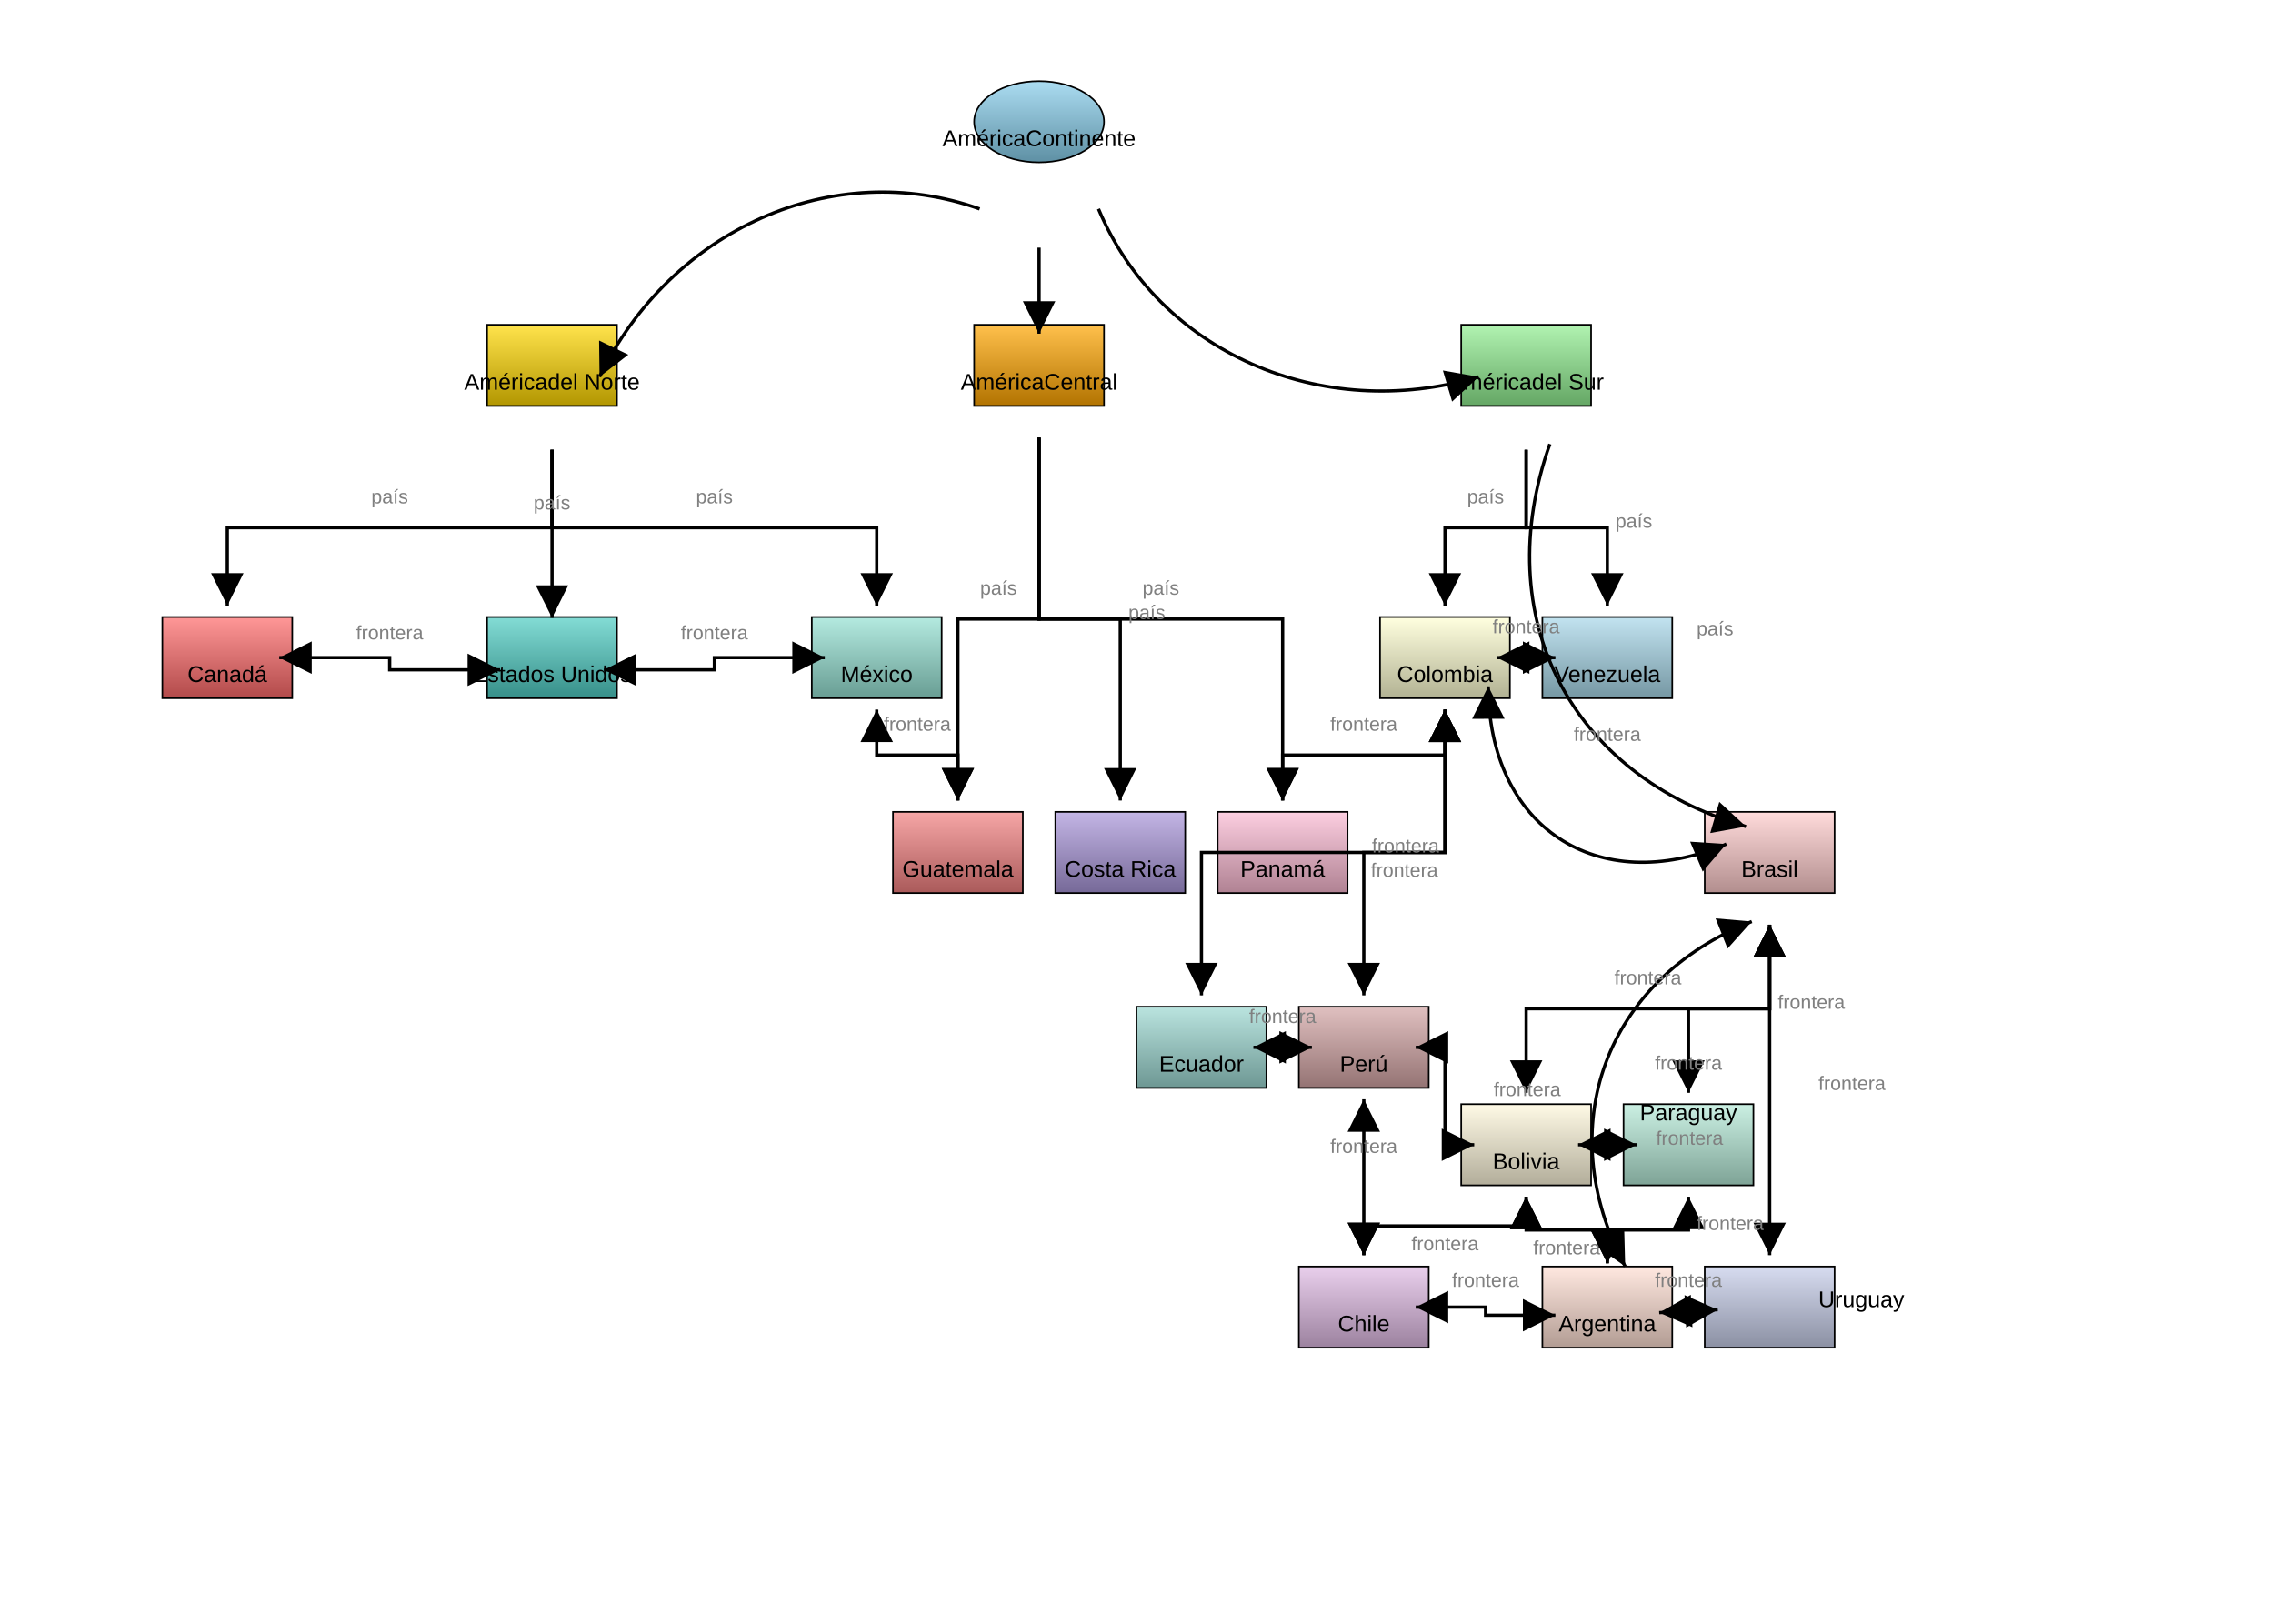
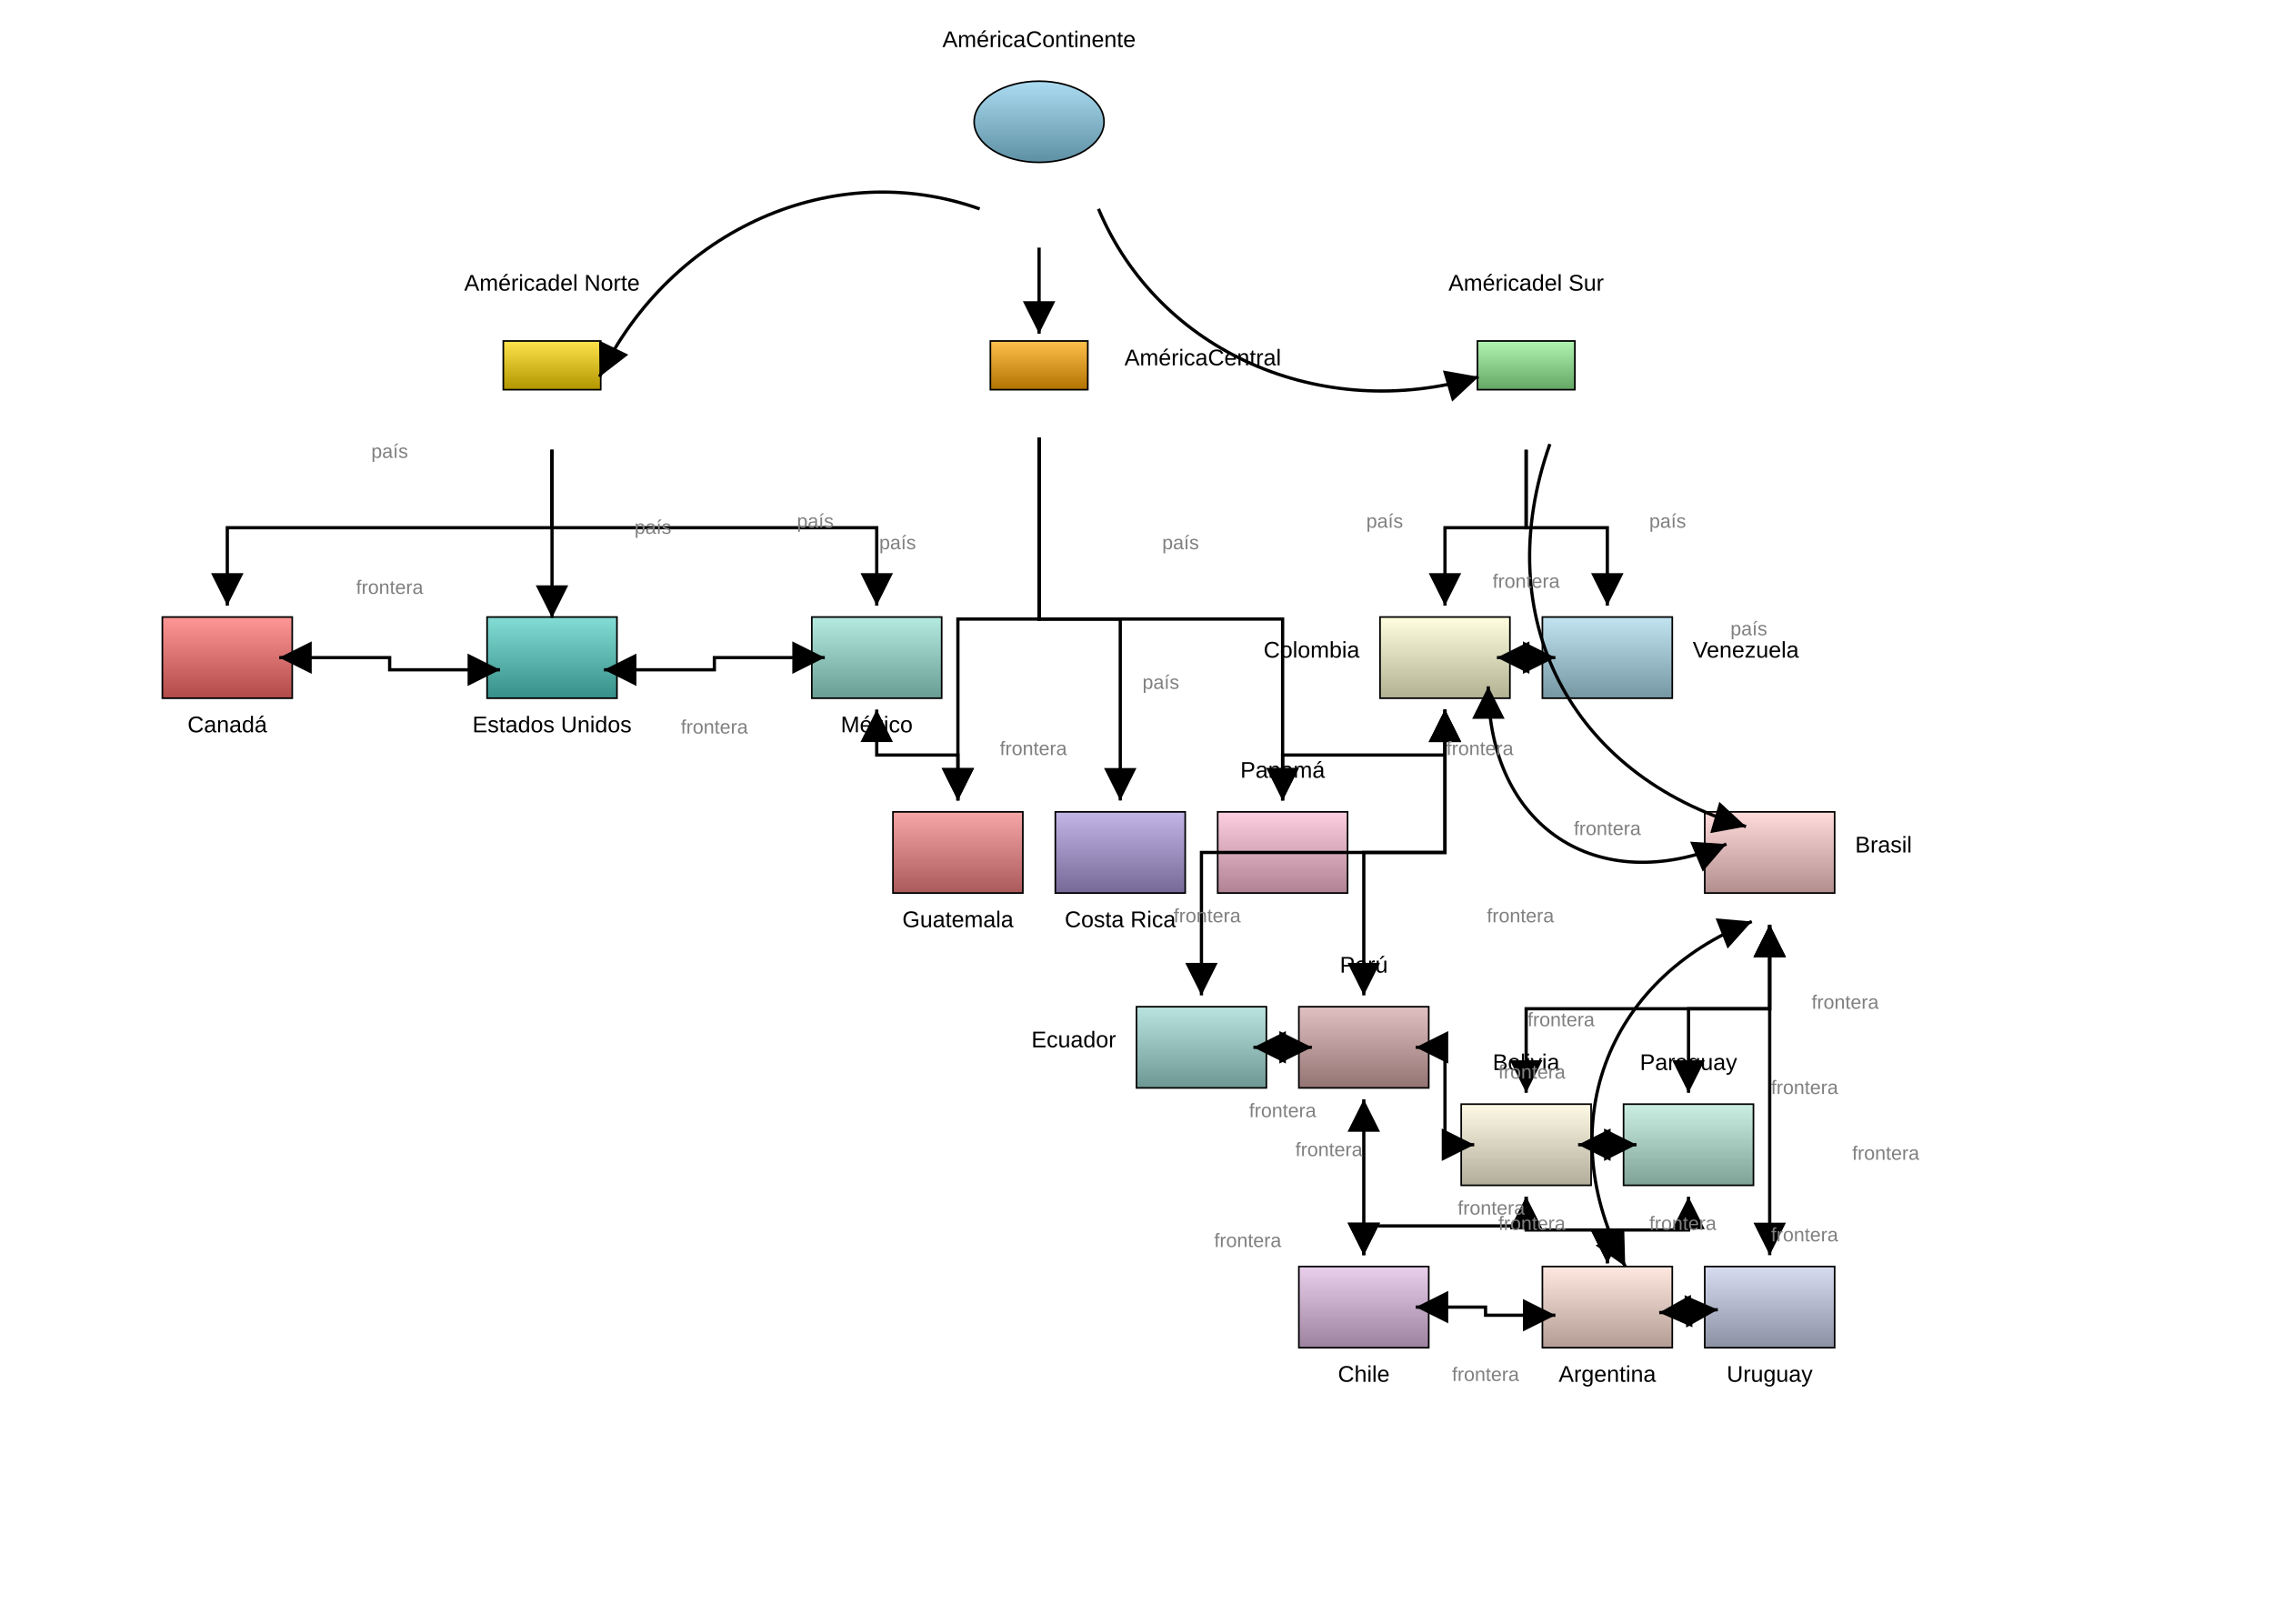
<svg xmlns="http://www.w3.org/2000/svg" baseProfile="full" height="1000" version="1.1" viewBox="0,0,1400,1000" width="1400">
  <defs>
    <marker id="arrow-end" markerHeight="10" markerWidth="10" orient="auto" refX="10" refY="5">
      <path d="M 0 0 L 10 5 L 0 10 z" fill="black" />
    </marker>
    <marker id="arrow-start" markerHeight="10" markerWidth="10" orient="auto" refX="0" refY="5">
      <path d="M 10 0 L 0 5 L 10 10 z" fill="black" />
    </marker>
    <linearGradient id="gradient-americas" x1="0%" x2="0%" y1="0%" y2="100%">
      <stop offset="0%" stop-color="#abdcf1" />
      <stop offset="100%" stop-color="#5e90a4" />
    </linearGradient>
    <linearGradient id="gradient-norte" x1="0%" x2="0%" y1="0%" y2="100%">
      <stop offset="0%" stop-color="#ffe34c" />
      <stop offset="100%" stop-color="#b29600" />
    </linearGradient>
    <linearGradient id="gradient-centro" x1="0%" x2="0%" y1="0%" y2="100%">
      <stop offset="0%" stop-color="#ffc04c" />
      <stop offset="100%" stop-color="#b27300" />
    </linearGradient>
    <linearGradient id="gradient-sur" x1="0%" x2="0%" y1="0%" y2="100%">
      <stop offset="0%" stop-color="#b1f3b1" />
      <stop offset="100%" stop-color="#64a664" />
    </linearGradient>
    <linearGradient id="gradient-canada" x1="0%" x2="0%" y1="0%" y2="100%">
      <stop offset="0%" stop-color="#ff9797" />
      <stop offset="100%" stop-color="#b24a4a" />
    </linearGradient>
    <linearGradient id="gradient-usa" x1="0%" x2="0%" y1="0%" y2="100%">
      <stop offset="0%" stop-color="#83dcd5" />
      <stop offset="100%" stop-color="#368f89" />
    </linearGradient>
    <linearGradient id="gradient-mexico" x1="0%" x2="0%" y1="0%" y2="100%">
      <stop offset="0%" stop-color="#b4eae0" />
      <stop offset="100%" stop-color="#689d93" />
    </linearGradient>
    <linearGradient id="gradient-guatemala" x1="0%" x2="0%" y1="0%" y2="100%">
      <stop offset="0%" stop-color="#f6a6a6" />
      <stop offset="100%" stop-color="#aa5a5a" />
    </linearGradient>
    <linearGradient id="gradient-costarica" x1="0%" x2="0%" y1="0%" y2="100%">
      <stop offset="0%" stop-color="#c3b5e5" />
      <stop offset="100%" stop-color="#766998" />
    </linearGradient>
    <linearGradient id="gradient-panama" x1="0%" x2="0%" y1="0%" y2="100%">
      <stop offset="0%" stop-color="#fccee0" />
      <stop offset="100%" stop-color="#b08293" />
    </linearGradient>
    <linearGradient id="gradient-colombia" x1="0%" x2="0%" y1="0%" y2="100%">
      <stop offset="0%" stop-color="#ffffdf" />
      <stop offset="100%" stop-color="#b2b293" />
    </linearGradient>
    <linearGradient id="gradient-venezuela" x1="0%" x2="0%" y1="0%" y2="100%">
      <stop offset="0%" stop-color="#c2e3f0" />
      <stop offset="100%" stop-color="#7597a3" />
    </linearGradient>
    <linearGradient id="gradient-brasil" x1="0%" x2="0%" y1="0%" y2="100%">
      <stop offset="0%" stop-color="#ffdbdb" />
      <stop offset="100%" stop-color="#b28e8e" />
    </linearGradient>
    <linearGradient id="gradient-peru" x1="0%" x2="0%" y1="0%" y2="100%">
      <stop offset="0%" stop-color="#e0c0c0" />
      <stop offset="100%" stop-color="#947373" />
    </linearGradient>
    <linearGradient id="gradient-ecuador" x1="0%" x2="0%" y1="0%" y2="100%">
      <stop offset="0%" stop-color="#bae4df" />
      <stop offset="100%" stop-color="#6d9793" />
    </linearGradient>
    <linearGradient id="gradient-bolivia" x1="0%" x2="0%" y1="0%" y2="100%">
      <stop offset="0%" stop-color="#fffae6" />
      <stop offset="100%" stop-color="#b2ad9a" />
    </linearGradient>
    <linearGradient id="gradient-chile" x1="0%" x2="0%" y1="0%" y2="100%">
      <stop offset="0%" stop-color="#e9cfec" />
      <stop offset="100%" stop-color="#9c829f" />
    </linearGradient>
    <linearGradient id="gradient-argentina" x1="0%" x2="0%" y1="0%" y2="100%">
      <stop offset="0%" stop-color="#ffe8e0" />
      <stop offset="100%" stop-color="#b29c93" />
    </linearGradient>
    <linearGradient id="gradient-uruguay" x1="0%" x2="0%" y1="0%" y2="100%">
      <stop offset="0%" stop-color="#d7dcf0" />
      <stop offset="100%" stop-color="#8b90a3" />
    </linearGradient>
    <linearGradient id="gradient-paraguay" x1="0%" x2="0%" y1="0%" y2="100%">
      <stop offset="0%" stop-color="#cbf0e3" />
      <stop offset="100%" stop-color="#7ea396" />
    </linearGradient>
  </defs>
  <ellipse cx="640.0" cy="75.0" fill="url(#gradient-americas)" rx="40.0" ry="25.0" stroke="black" />
-   <rect fill="url(#gradient-norte)" height="50" stroke="black" width="80" x="300" y="200" />
-   <rect fill="url(#gradient-centro)" height="50" stroke="black" width="80" x="600" y="200" />
-   <rect fill="url(#gradient-sur)" height="50" stroke="black" width="80" x="900" y="200" />
+   <rect fill="url(#gradient-norte)" height="30.0" stroke="black" width="60.0" x="310.0" y="210.0" />
+   <rect fill="url(#gradient-centro)" height="30.0" stroke="black" width="60.0" x="610.0" y="210.0" />
+   <rect fill="url(#gradient-sur)" height="30.0" stroke="black" width="60.0" x="910.0" y="210.0" />
  <rect fill="url(#gradient-canada)" height="50" stroke="black" width="80" x="100" y="380" />
  <rect fill="url(#gradient-usa)" height="50" stroke="black" width="80" x="300" y="380" />
  <rect fill="url(#gradient-mexico)" height="50" stroke="black" width="80" x="500" y="380" />
  <rect fill="url(#gradient-guatemala)" height="50" stroke="black" width="80" x="550" y="500" />
  <rect fill="url(#gradient-costarica)" height="50" stroke="black" width="80" x="650" y="500" />
  <rect fill="url(#gradient-panama)" height="50" stroke="black" width="80" x="750" y="500" />
  <rect fill="url(#gradient-colombia)" height="50" stroke="black" width="80" x="850" y="380" />
  <rect fill="url(#gradient-venezuela)" height="50" stroke="black" width="80" x="950" y="380" />
  <rect fill="url(#gradient-brasil)" height="50" stroke="black" width="80" x="1050" y="500" />
  <rect fill="url(#gradient-peru)" height="50" stroke="black" width="80" x="800" y="620" />
  <rect fill="url(#gradient-ecuador)" height="50" stroke="black" width="80" x="700" y="620" />
  <rect fill="url(#gradient-bolivia)" height="50" stroke="black" width="80" x="900" y="680" />
  <rect fill="url(#gradient-chile)" height="50" stroke="black" width="80" x="800" y="780" />
  <rect fill="url(#gradient-argentina)" height="50" stroke="black" width="80" x="950" y="780" />
  <rect fill="url(#gradient-uruguay)" height="50" stroke="black" width="80" x="1050" y="780" />
  <rect fill="url(#gradient-paraguay)" height="50" stroke="black" width="80" x="1000" y="680" />
  <path d="M 603.41,128.661 C 513.5,96.667 413.5,140.833 369.272,232.072" fill="none" marker-end="url(#arrow-end)" stroke="black" stroke-width="2" />
  <line marker-end="url(#arrow-end)" stroke="black" stroke-width="2" x1="640.0" x2="640.0" y1="152.5" y2="205.5" />
  <path d="M 676.59,128.661 C 713.5,216.667 813.5,260.833 910.728,232.072" fill="none" marker-end="url(#arrow-end)" stroke="black" stroke-width="2" />
  <polyline fill="none" marker-end="url(#arrow-end)" points="340.0,277.0 340.0,325.0 140.0,325.0 140.0,373.0" stroke="black" stroke-width="2" />
  <polyline fill="none" marker-end="url(#arrow-end)" points="340.0,277.0 340.0,380.5" stroke="black" stroke-width="2" />
  <polyline fill="none" marker-end="url(#arrow-end)" points="340.0,277.0 340.0,325.0 540.0,325.0 540.0,373.0" stroke="black" stroke-width="2" />
  <polyline fill="none" marker-end="url(#arrow-end)" points="640.0,269.5 640.0,381.25 590.0,381.25 590.0,493.0" stroke="black" stroke-width="2" />
  <polyline fill="none" marker-end="url(#arrow-end)" points="640.0,269.5 640.0,381.25 690.0,381.25 690.0,493.0" stroke="black" stroke-width="2" />
  <polyline fill="none" marker-end="url(#arrow-end)" points="640.0,269.5 640.0,381.25 790.0,381.25 790.0,493.0" stroke="black" stroke-width="2" />
  <polyline fill="none" marker-end="url(#arrow-end)" points="940.0,277.0 940.0,325.0 890.0,325.0 890.0,373.0" stroke="black" stroke-width="2" />
  <polyline fill="none" marker-end="url(#arrow-end)" points="940.0,277.0 940.0,325.0 990.0,325.0 990.0,373.0" stroke="black" stroke-width="2" />
  <path d="M 954.602,273.474 C 916.875,380.0 966.875,477.5 1075.398,509.026" fill="none" marker-end="url(#arrow-end)" stroke="black" stroke-width="2" />
  <polyline fill="none" marker-end="url(#arrow-end)" marker-start="url(#arrow-start)" points="172.0,405.0 240.0,405.0 240.0,412.5 308.0,412.5" stroke="black" stroke-width="2" />
  <polyline fill="none" marker-end="url(#arrow-end)" marker-start="url(#arrow-start)" points="372.0,412.5 440.0,412.5 440.0,405.0 508.0,405.0" stroke="black" stroke-width="2" />
  <polyline fill="none" marker-end="url(#arrow-end)" marker-start="url(#arrow-start)" points="540.0,437.0 540.0,465.0 590.0,465.0 590.0,493.0" stroke="black" stroke-width="2" />
  <polyline fill="none" marker-end="url(#arrow-end)" marker-start="url(#arrow-start)" points="790.0,493.0 790.0,465.0 890.0,465.0 890.0,437.0" stroke="black" stroke-width="2" />
  <line marker-end="url(#arrow-end)" marker-start="url(#arrow-start)" stroke="black" stroke-width="2" x1="922.0" x2="958.0" y1="405.0" y2="405.0" />
  <polyline fill="none" marker-end="url(#arrow-end)" marker-start="url(#arrow-start)" points="890.0,437.0 890.0,525.0 740.0,525.0 740.0,613.0" stroke="black" stroke-width="2" />
  <polyline fill="none" marker-end="url(#arrow-end)" marker-start="url(#arrow-start)" points="890.0,437.0 890.0,525.0 840.0,525.0 840.0,613.0" stroke="black" stroke-width="2" />
  <path d="M 916.677,422.673 C 916.917,509.167 983.583,553.333 1063.323,519.827" fill="none" marker-end="url(#arrow-end)" marker-start="url(#arrow-start)" stroke="black" stroke-width="2" />
  <line marker-end="url(#arrow-end)" marker-start="url(#arrow-start)" stroke="black" stroke-width="2" x1="772.0" x2="808.0" y1="645.0" y2="645.0" />
  <polyline fill="none" marker-end="url(#arrow-end)" marker-start="url(#arrow-start)" points="872.0,645.0 890.0,645.0 890.0,705.0 908.0,705.0" stroke="black" stroke-width="2" />
  <polyline fill="none" marker-end="url(#arrow-end)" marker-start="url(#arrow-start)" points="840.0,677.0 840.0,773.0" stroke="black" stroke-width="2" />
  <polyline fill="none" marker-end="url(#arrow-end)" marker-start="url(#arrow-start)" points="940.0,673.0 940.0,621.25 1090.0,621.25 1090.0,569.5" stroke="black" stroke-width="2" />
  <line marker-end="url(#arrow-end)" marker-start="url(#arrow-start)" stroke="black" stroke-width="2" x1="972.0" x2="1008.0" y1="705.0" y2="705.0" />
  <polyline fill="none" marker-end="url(#arrow-end)" marker-start="url(#arrow-start)" points="940.0,737.0 940.0,757.5 990.0,757.5 990.0,778.0" stroke="black" stroke-width="2" />
  <polyline fill="none" marker-end="url(#arrow-end)" marker-start="url(#arrow-start)" points="940.0,737.0 940.0,755.0 840.0,755.0 840.0,773.0" stroke="black" stroke-width="2" />
  <polyline fill="none" marker-end="url(#arrow-end)" marker-start="url(#arrow-start)" points="872.0,805.0 915.0,805.0 915.0,810.0 958.0,810.0" stroke="black" stroke-width="2" />
  <line marker-end="url(#arrow-end)" marker-start="url(#arrow-start)" stroke="black" stroke-width="2" x1="1021.96" x2="1058.04" y1="808.402" y2="806.598" />
  <polyline fill="none" marker-end="url(#arrow-end)" marker-start="url(#arrow-start)" points="990.0,778.0 990.0,757.5 1040.0,757.5 1040.0,737.0" stroke="black" stroke-width="2" />
  <polyline fill="none" marker-end="url(#arrow-end)" marker-start="url(#arrow-start)" points="1090.0,569.5 1090.0,621.25 1040.0,621.25 1040.0,673.0" stroke="black" stroke-width="2" />
  <path d="M 1078.976,567.541 C 988.542,603.333 955.208,694.167 1001.024,779.959" fill="none" marker-end="url(#arrow-end)" marker-start="url(#arrow-start)" stroke="black" stroke-width="2" />
  <polyline fill="none" marker-end="url(#arrow-end)" marker-start="url(#arrow-start)" points="1090.0,569.5 1090.0,773.0" stroke="black" stroke-width="2" />
-   <text fill="black" font-family="Arial, sans-serif" font-size="14px" text-anchor="middle" x="640.0" y="90.0">América
+   <text fill="black" font-family="Arial, sans-serif" font-size="14px" text-anchor="middle" x="640.0" y="29.0">América
Continente</text>
-   <text fill="black" font-family="Arial, sans-serif" font-size="14px" text-anchor="middle" x="340.0" y="240.0">América
+   <text fill="black" font-family="Arial, sans-serif" font-size="14px" text-anchor="middle" x="340.0" y="179.0">América
del Norte</text>
-   <text fill="black" font-family="Arial, sans-serif" font-size="14px" text-anchor="middle" x="640.0" y="240.0">América
+   <text fill="black" font-family="Arial, sans-serif" font-size="14px" text-anchor="start" x="692.6" y="225.0">América
Central</text>
-   <text fill="black" font-family="Arial, sans-serif" font-size="14px" text-anchor="middle" x="940.0" y="240.0">América
+   <text fill="black" font-family="Arial, sans-serif" font-size="14px" text-anchor="middle" x="940.0" y="179.0">América
del Sur</text>
-   <text fill="black" font-family="Arial, sans-serif" font-size="14px" text-anchor="middle" x="140.0" y="420.0">Canadá</text>
-   <text fill="black" font-family="Arial, sans-serif" font-size="14px" text-anchor="middle" x="340.0" y="420.0">Estados Unidos</text>
-   <text fill="black" font-family="Arial, sans-serif" font-size="14px" text-anchor="middle" x="540.0" y="420.0">México</text>
-   <text fill="black" font-family="Arial, sans-serif" font-size="14px" text-anchor="middle" x="590.0" y="540.0">Guatemala</text>
-   <text fill="black" font-family="Arial, sans-serif" font-size="14px" text-anchor="middle" x="690.0" y="540.0">Costa Rica</text>
-   <text fill="black" font-family="Arial, sans-serif" font-size="14px" text-anchor="middle" x="790.0" y="540.0">Panamá</text>
-   <text fill="black" font-family="Arial, sans-serif" font-size="14px" text-anchor="middle" x="890.0" y="420.0">Colombia</text>
-   <text fill="black" font-family="Arial, sans-serif" font-size="14px" text-anchor="middle" x="990.0" y="420.0">Venezuela</text>
-   <text fill="black" font-family="Arial, sans-serif" font-size="14px" text-anchor="middle" x="1090.0" y="540.0">Brasil</text>
-   <text fill="black" font-family="Arial, sans-serif" font-size="14px" text-anchor="middle" x="840.0" y="660.0">Perú</text>
-   <text fill="black" font-family="Arial, sans-serif" font-size="14px" text-anchor="middle" x="740.0" y="660.0">Ecuador</text>
-   <text fill="black" font-family="Arial, sans-serif" font-size="14px" text-anchor="middle" x="940.0" y="720.0">Bolivia</text>
-   <text fill="black" font-family="Arial, sans-serif" font-size="14px" text-anchor="middle" x="840.0" y="820.0">Chile</text>
-   <text fill="black" font-family="Arial, sans-serif" font-size="14px" text-anchor="middle" x="990.0" y="820.0">Argentina</text>
-   <text fill="black" font-family="Arial, sans-serif" font-size="14px" text-anchor="start" x="1120.0" y="805.0">Uruguay</text>
-   <text fill="black" font-family="Arial, sans-serif" font-size="14px" text-anchor="middle" x="1040.0" y="690.0">Paraguay</text>
-   <text fill="gray" font-family="Arial, sans-serif" font-size="12px" text-anchor="middle" x="240.0" y="310.0">país</text>
-   <text fill="gray" font-family="Arial, sans-serif" font-size="12px" text-anchor="middle" x="340.0" y="313.75">país</text>
-   <text fill="gray" font-family="Arial, sans-serif" font-size="12px" text-anchor="middle" x="440.0" y="310.0">país</text>
-   <text fill="gray" font-family="Arial, sans-serif" font-size="12px" text-anchor="middle" x="615.0" y="366.25">país</text>
-   <text fill="gray" font-family="Arial, sans-serif" font-size="12px" text-anchor="start" x="695.0" y="381.25">país</text>
-   <text fill="gray" font-family="Arial, sans-serif" font-size="12px" text-anchor="middle" x="715.0" y="366.25">país</text>
-   <text fill="gray" font-family="Arial, sans-serif" font-size="12px" text-anchor="middle" x="915.0" y="310.0">país</text>
-   <text fill="gray" font-family="Arial, sans-serif" font-size="12px" text-anchor="start" x="995.0" y="325.0">país</text>
-   <text fill="gray" font-family="Arial, sans-serif" font-size="12px" text-anchor="start" x="1045.0" y="391.25">país</text>
-   <text fill="gray" font-family="Arial, sans-serif" font-size="12px" text-anchor="middle" x="240.0" y="393.75">frontera</text>
-   <text fill="gray" font-family="Arial, sans-serif" font-size="12px" text-anchor="middle" x="440.0" y="393.75">frontera</text>
-   <text fill="gray" font-family="Arial, sans-serif" font-size="12px" text-anchor="middle" x="565.0" y="450.0">frontera</text>
-   <text fill="gray" font-family="Arial, sans-serif" font-size="12px" text-anchor="middle" x="840.0" y="450.0">frontera</text>
-   <text fill="gray" font-family="Arial, sans-serif" font-size="12px" text-anchor="middle" x="940.0" y="390.0">frontera</text>
-   <text fill="gray" font-family="Arial, sans-serif" font-size="12px" text-anchor="start" x="845.0" y="525.0">frontera</text>
-   <text fill="gray" font-family="Arial, sans-serif" font-size="12px" text-anchor="middle" x="865.0" y="540.0">frontera</text>
-   <text fill="gray" font-family="Arial, sans-serif" font-size="12px" text-anchor="middle" x="990.0" y="456.25">frontera</text>
-   <text fill="gray" font-family="Arial, sans-serif" font-size="12px" text-anchor="middle" x="790.0" y="630.0">frontera</text>
-   <text fill="gray" font-family="Arial, sans-serif" font-size="12px" text-anchor="start" x="920.0" y="675.0">frontera</text>
-   <text fill="gray" font-family="Arial, sans-serif" font-size="12px" text-anchor="middle" x="840.0" y="710.0">frontera</text>
-   <text fill="gray" font-family="Arial, sans-serif" font-size="12px" text-anchor="middle" x="1015.0" y="606.25">frontera</text>
-   <text fill="gray" font-family="Arial, sans-serif" font-size="12px" text-anchor="start" x="1020.0" y="705.0">frontera</text>
-   <text fill="gray" font-family="Arial, sans-serif" font-size="12px" text-anchor="middle" x="965.0" y="772.5">frontera</text>
-   <text fill="gray" font-family="Arial, sans-serif" font-size="12px" text-anchor="middle" x="890.0" y="770.0">frontera</text>
-   <text fill="gray" font-family="Arial, sans-serif" font-size="12px" text-anchor="middle" x="915.0" y="792.5">frontera</text>
-   <text fill="gray" font-family="Arial, sans-serif" font-size="12px" text-anchor="middle" x="1040.0" y="792.5">frontera</text>
-   <text fill="gray" font-family="Arial, sans-serif" font-size="12px" text-anchor="start" x="1045.0" y="757.5">frontera</text>
-   <text fill="gray" font-family="Arial, sans-serif" font-size="12px" text-anchor="start" x="1095.0" y="621.25">frontera</text>
-   <text fill="gray" font-family="Arial, sans-serif" font-size="12px" text-anchor="middle" x="1040.0" y="658.75">frontera</text>
-   <text fill="gray" font-family="Arial, sans-serif" font-size="12px" text-anchor="start" x="1120.0" y="671.25">frontera</text>
+   <text fill="black" font-family="Arial, sans-serif" font-size="14px" text-anchor="middle" x="140.0" y="451.0">Canadá</text>
+   <text fill="black" font-family="Arial, sans-serif" font-size="14px" text-anchor="middle" x="340.0" y="451.0">Estados Unidos</text>
+   <text fill="black" font-family="Arial, sans-serif" font-size="14px" text-anchor="middle" x="540.0" y="451.0">México</text>
+   <text fill="black" font-family="Arial, sans-serif" font-size="14px" text-anchor="middle" x="590.0" y="571.0">Guatemala</text>
+   <text fill="black" font-family="Arial, sans-serif" font-size="14px" text-anchor="middle" x="690.0" y="571.0">Costa Rica</text>
+   <text fill="black" font-family="Arial, sans-serif" font-size="14px" text-anchor="middle" x="790.0" y="479.0">Panamá</text>
+   <text fill="black" font-family="Arial, sans-serif" font-size="14px" text-anchor="end" x="837.4" y="405.0">Colombia</text>
+   <text fill="black" font-family="Arial, sans-serif" font-size="14px" text-anchor="start" x="1042.6" y="405.0">Venezuela</text>
+   <text fill="black" font-family="Arial, sans-serif" font-size="14px" text-anchor="start" x="1142.6" y="525.0">Brasil</text>
+   <text fill="black" font-family="Arial, sans-serif" font-size="14px" text-anchor="middle" x="840.0" y="599.0">Perú</text>
+   <text fill="black" font-family="Arial, sans-serif" font-size="14px" text-anchor="end" x="687.4" y="645.0">Ecuador</text>
+   <text fill="black" font-family="Arial, sans-serif" font-size="14px" text-anchor="middle" x="940.0" y="659.0">Bolivia</text>
+   <text fill="black" font-family="Arial, sans-serif" font-size="14px" text-anchor="middle" x="840.0" y="851.0">Chile</text>
+   <text fill="black" font-family="Arial, sans-serif" font-size="14px" text-anchor="middle" x="990.0" y="851.0">Argentina</text>
+   <text fill="black" font-family="Arial, sans-serif" font-size="14px" text-anchor="middle" x="1090.0" y="851.0">Uruguay</text>
+   <text fill="black" font-family="Arial, sans-serif" font-size="14px" text-anchor="middle" x="1040.0" y="659.0">Paraguay</text>
+   <text fill="gray" font-family="Arial, sans-serif" font-size="12px" text-anchor="middle" x="240.0" y="282.0">país</text>
+   <text fill="gray" font-family="Arial, sans-serif" font-size="12px" text-anchor="start" x="390.8" y="328.75">país</text>
+   <text fill="gray" font-family="Arial, sans-serif" font-size="12px" text-anchor="start" x="490.8" y="325.0">país</text>
+   <text fill="gray" font-family="Arial, sans-serif" font-size="12px" text-anchor="end" x="564.2" y="338.25">país</text>
+   <text fill="gray" font-family="Arial, sans-serif" font-size="12px" text-anchor="start" x="715.8" y="338.25">país</text>
+   <text fill="gray" font-family="Arial, sans-serif" font-size="12px" text-anchor="middle" x="715.0" y="424.25">país</text>
+   <text fill="gray" font-family="Arial, sans-serif" font-size="12px" text-anchor="end" x="864.2" y="325.0">país</text>
+   <text fill="gray" font-family="Arial, sans-serif" font-size="12px" text-anchor="start" x="1015.8" y="325.0">país</text>
+   <text fill="gray" font-family="Arial, sans-serif" font-size="12px" text-anchor="start" x="1065.8" y="391.25">país</text>
+   <text fill="gray" font-family="Arial, sans-serif" font-size="12px" text-anchor="middle" x="240.0" y="365.75">frontera</text>
+   <text fill="gray" font-family="Arial, sans-serif" font-size="12px" text-anchor="middle" x="440.0" y="451.75">frontera</text>
+   <text fill="gray" font-family="Arial, sans-serif" font-size="12px" text-anchor="start" x="615.8" y="465.0">frontera</text>
+   <text fill="gray" font-family="Arial, sans-serif" font-size="12px" text-anchor="start" x="890.8" y="465.0">frontera</text>
+   <text fill="gray" font-family="Arial, sans-serif" font-size="12px" text-anchor="middle" x="940.0" y="362.0">frontera</text>
+   <text fill="gray" font-family="Arial, sans-serif" font-size="12px" text-anchor="end" x="764.2" y="568.0">frontera</text>
+   <text fill="gray" font-family="Arial, sans-serif" font-size="12px" text-anchor="start" x="915.8" y="568.0">frontera</text>
+   <text fill="gray" font-family="Arial, sans-serif" font-size="12px" text-anchor="middle" x="990.0" y="514.25">frontera</text>
+   <text fill="gray" font-family="Arial, sans-serif" font-size="12px" text-anchor="middle" x="790.0" y="688.0">frontera</text>
+   <text fill="gray" font-family="Arial, sans-serif" font-size="12px" text-anchor="start" x="940.8" y="632.0">frontera</text>
+   <text fill="gray" font-family="Arial, sans-serif" font-size="12px" text-anchor="end" x="789.2" y="768.0">frontera</text>
+   <text fill="gray" font-family="Arial, sans-serif" font-size="12px" text-anchor="end" x="964.2" y="664.25">frontera</text>
+   <text fill="gray" font-family="Arial, sans-serif" font-size="12px" text-anchor="end" x="939.2" y="748.0">frontera</text>
+   <text fill="gray" font-family="Arial, sans-serif" font-size="12px" text-anchor="start" x="1015.8" y="757.5">frontera</text>
+   <text fill="gray" font-family="Arial, sans-serif" font-size="12px" text-anchor="end" x="839.2" y="712.0">frontera</text>
+   <text fill="gray" font-family="Arial, sans-serif" font-size="12px" text-anchor="middle" x="915.0" y="850.5">frontera</text>
+   <text fill="gray" font-family="Arial, sans-serif" font-size="12px" text-anchor="start" x="1090.8" y="764.5">frontera</text>
+   <text fill="gray" font-family="Arial, sans-serif" font-size="12px" text-anchor="end" x="964.2" y="757.5">frontera</text>
+   <text fill="gray" font-family="Arial, sans-serif" font-size="12px" text-anchor="start" x="1115.8" y="621.25">frontera</text>
+   <text fill="gray" font-family="Arial, sans-serif" font-size="12px" text-anchor="start" x="1090.8" y="673.75">frontera</text>
+   <text fill="gray" font-family="Arial, sans-serif" font-size="12px" text-anchor="start" x="1140.8" y="714.25">frontera</text>
</svg>
